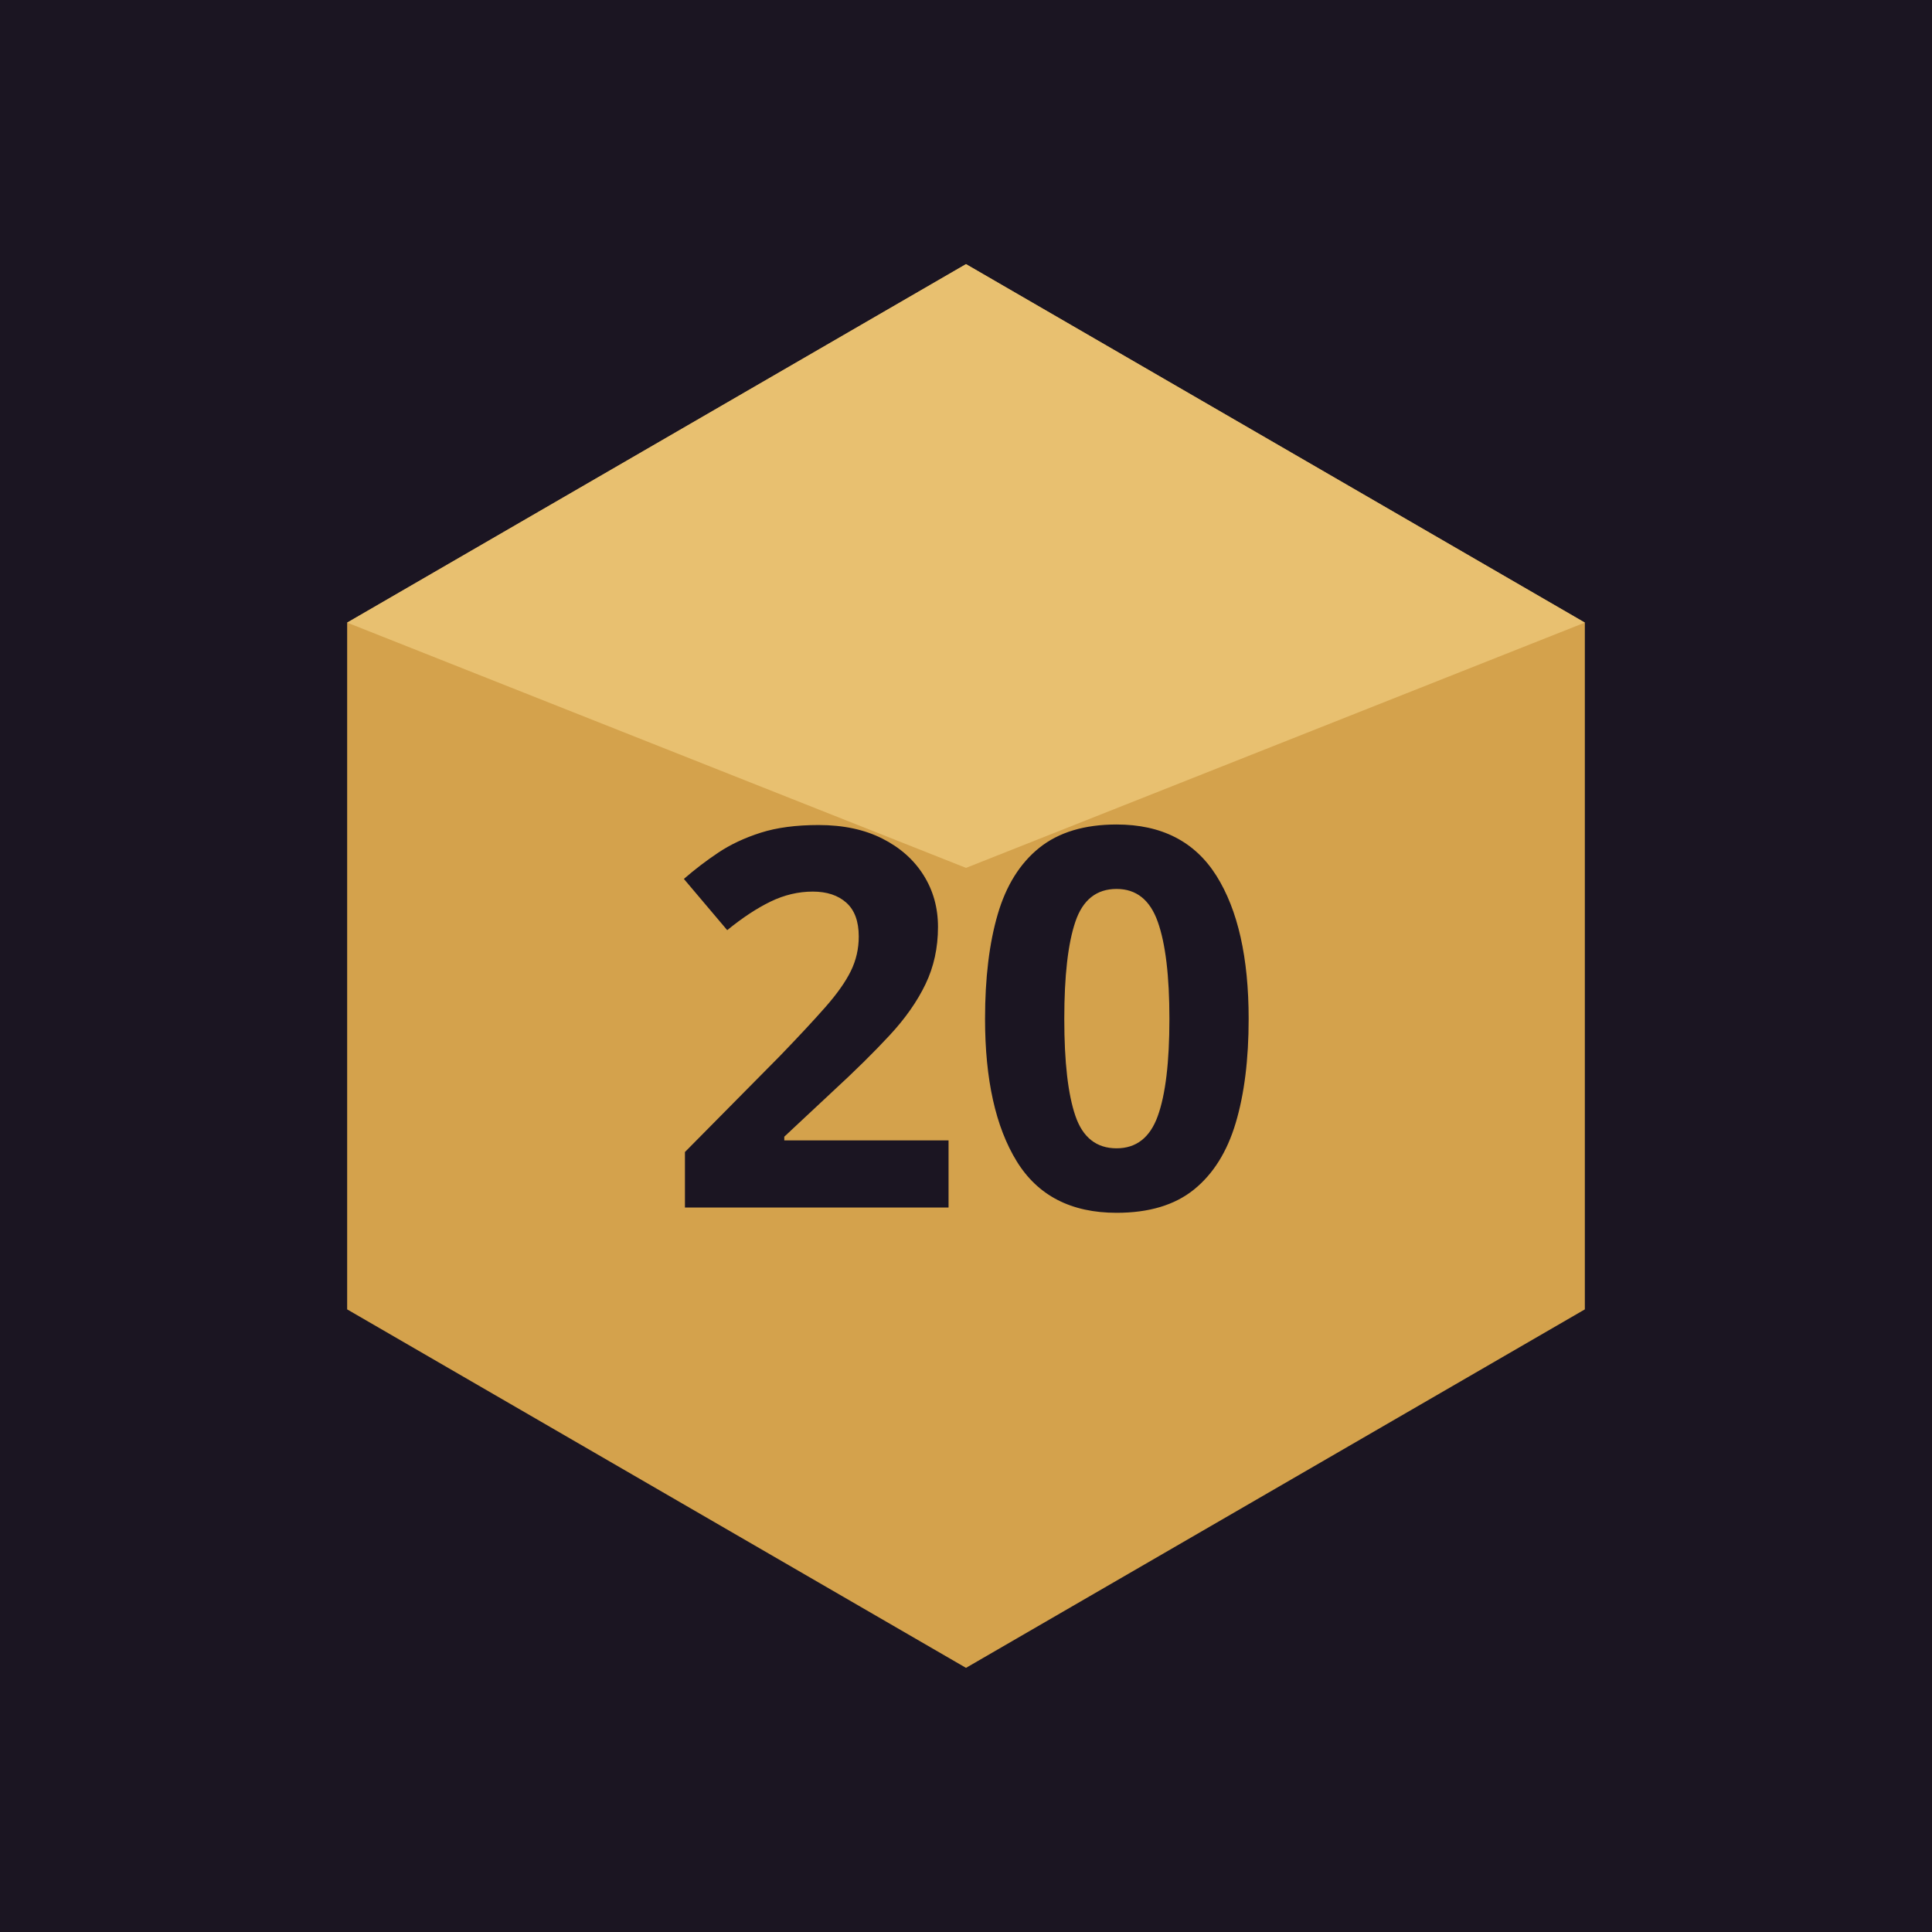
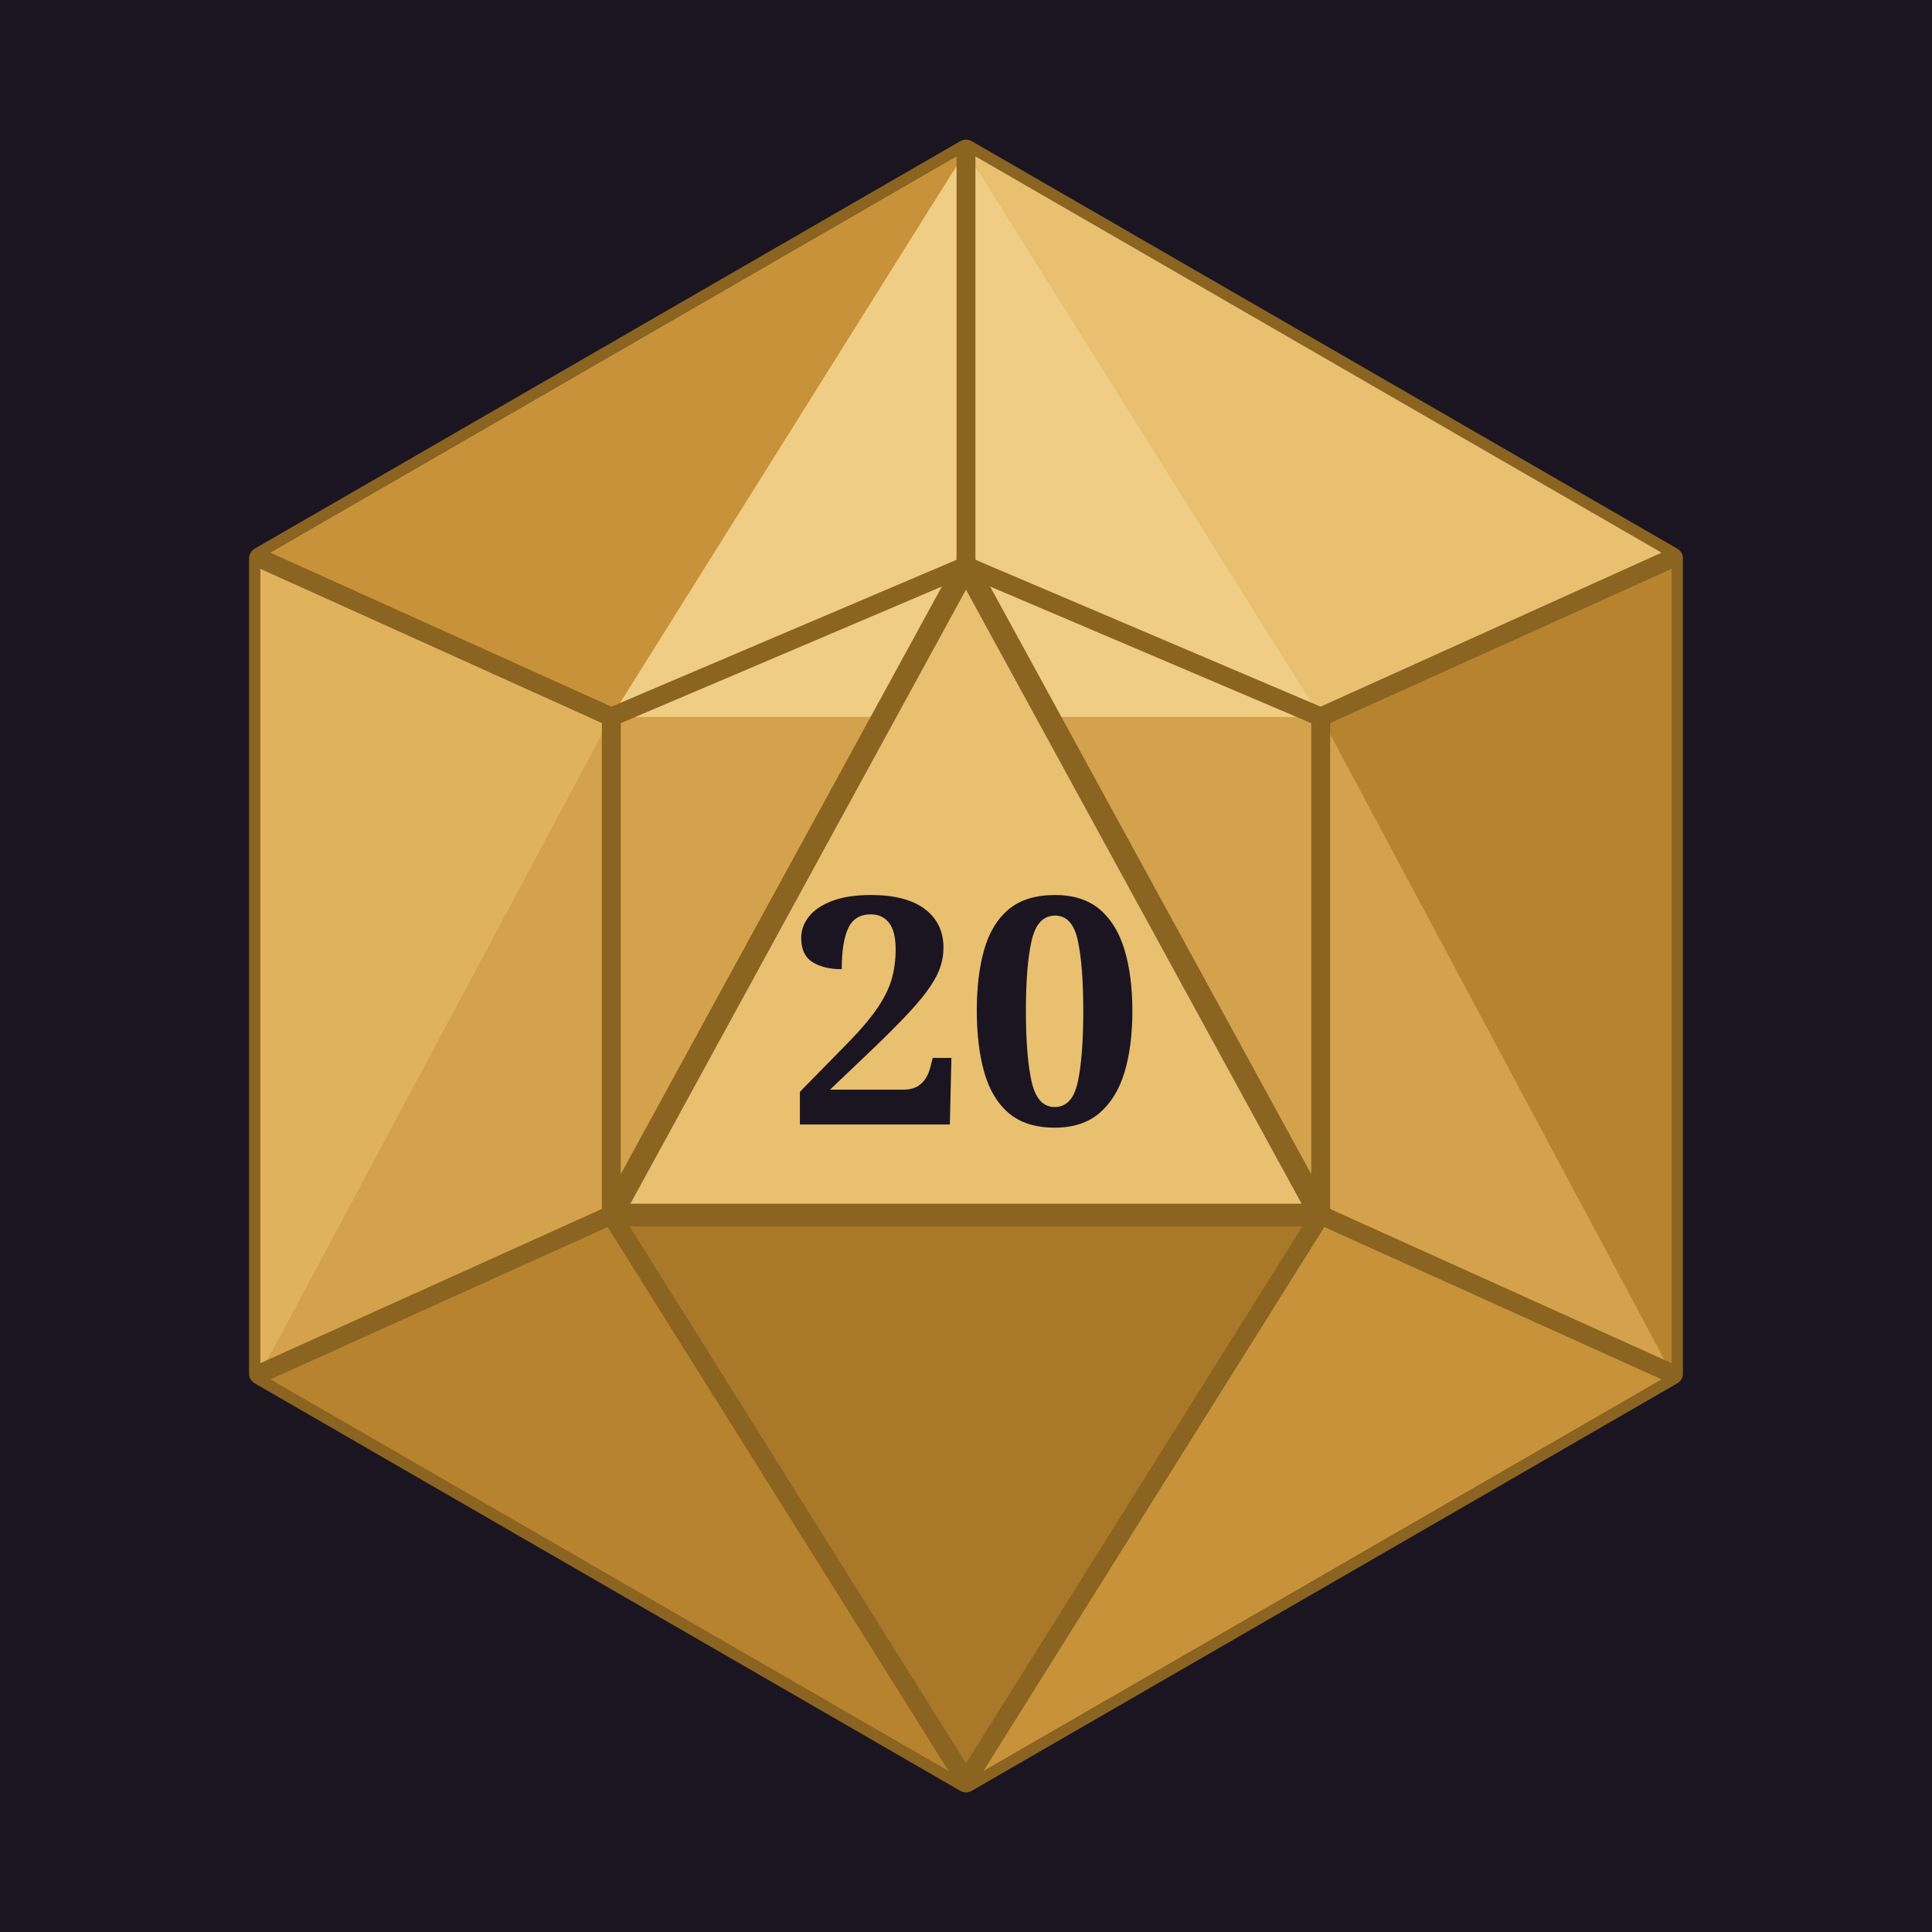
<svg xmlns="http://www.w3.org/2000/svg" viewBox="0 0 512 512">
  <rect width="512" height="512" fill="#1b1522" />
-   <polygon points="256,70 420,165 420,347 256,442 92,347 92,165" fill="#d4a24c" />
-   <polygon points="256,70 420,165 256,230 92,165" fill="#e8c070" />
-   <text x="256" y="320" font-size="140" font-weight="bold" text-anchor="middle" fill="#1b1522" font-family="sans-serif">20</text>
+   <polygon points="256,40 443,148 443,364 256,472 69,364 69,148" fill="#d4a24c" stroke="#8a6420" stroke-width="6" stroke-linejoin="round" />
+   <polygon points="256,40 443,148 350,190" fill="#e8c070" />
+   <polygon points="256,40 69,148 162,190" fill="#c8923a" />
+   <polygon points="443,148 443,364 350,190" fill="#b8832f" />
+   <polygon points="69,148 69,364 162,190" fill="#e0b25c" />
+   <polygon points="443,364 256,472 350,322" fill="#c8923a" />
+   <polygon points="69,364 256,472 162,322" fill="#b8832f" />
+   <polygon points="256,40 162,190 350,190" fill="#f0cd85" />
+   <polygon points="256,472 162,322 350,322" fill="#a97829" />
+   <polygon points="162,190 69,364 162,322" fill="#d4a24c" />
+   <polygon points="350,190 443,364 350,322" fill="#d4a24c" />
+   <polygon points="256,150 350,322 162,322" fill="#e8c070" stroke="#8a6420" stroke-width="6" stroke-linejoin="round" />
+   <g stroke="#8a6420" stroke-width="5" stroke-linejoin="round" stroke-linecap="round" fill="none">
+     <polyline points="256,40 256,150" />
+     <polyline points="162,190 256,150 350,190" />
+     <polyline points="162,190 162,322" />
+     <polyline points="350,190 350,322" />
+     <polyline points="162,322 256,472" />
+     <polyline points="350,322 256,472" />
+     <polyline points="162,190 69,148" />
+     <polyline points="350,190 443,148" />
+     <polyline points="162,322 69,364" />
+     <polyline points="350,322 443,364" />
+   </g>
+   <text x="256" y="298" font-size="84" font-weight="bold" text-anchor="middle" fill="#1b1522" font-family="Georgia, serif">20</text>
</svg>
